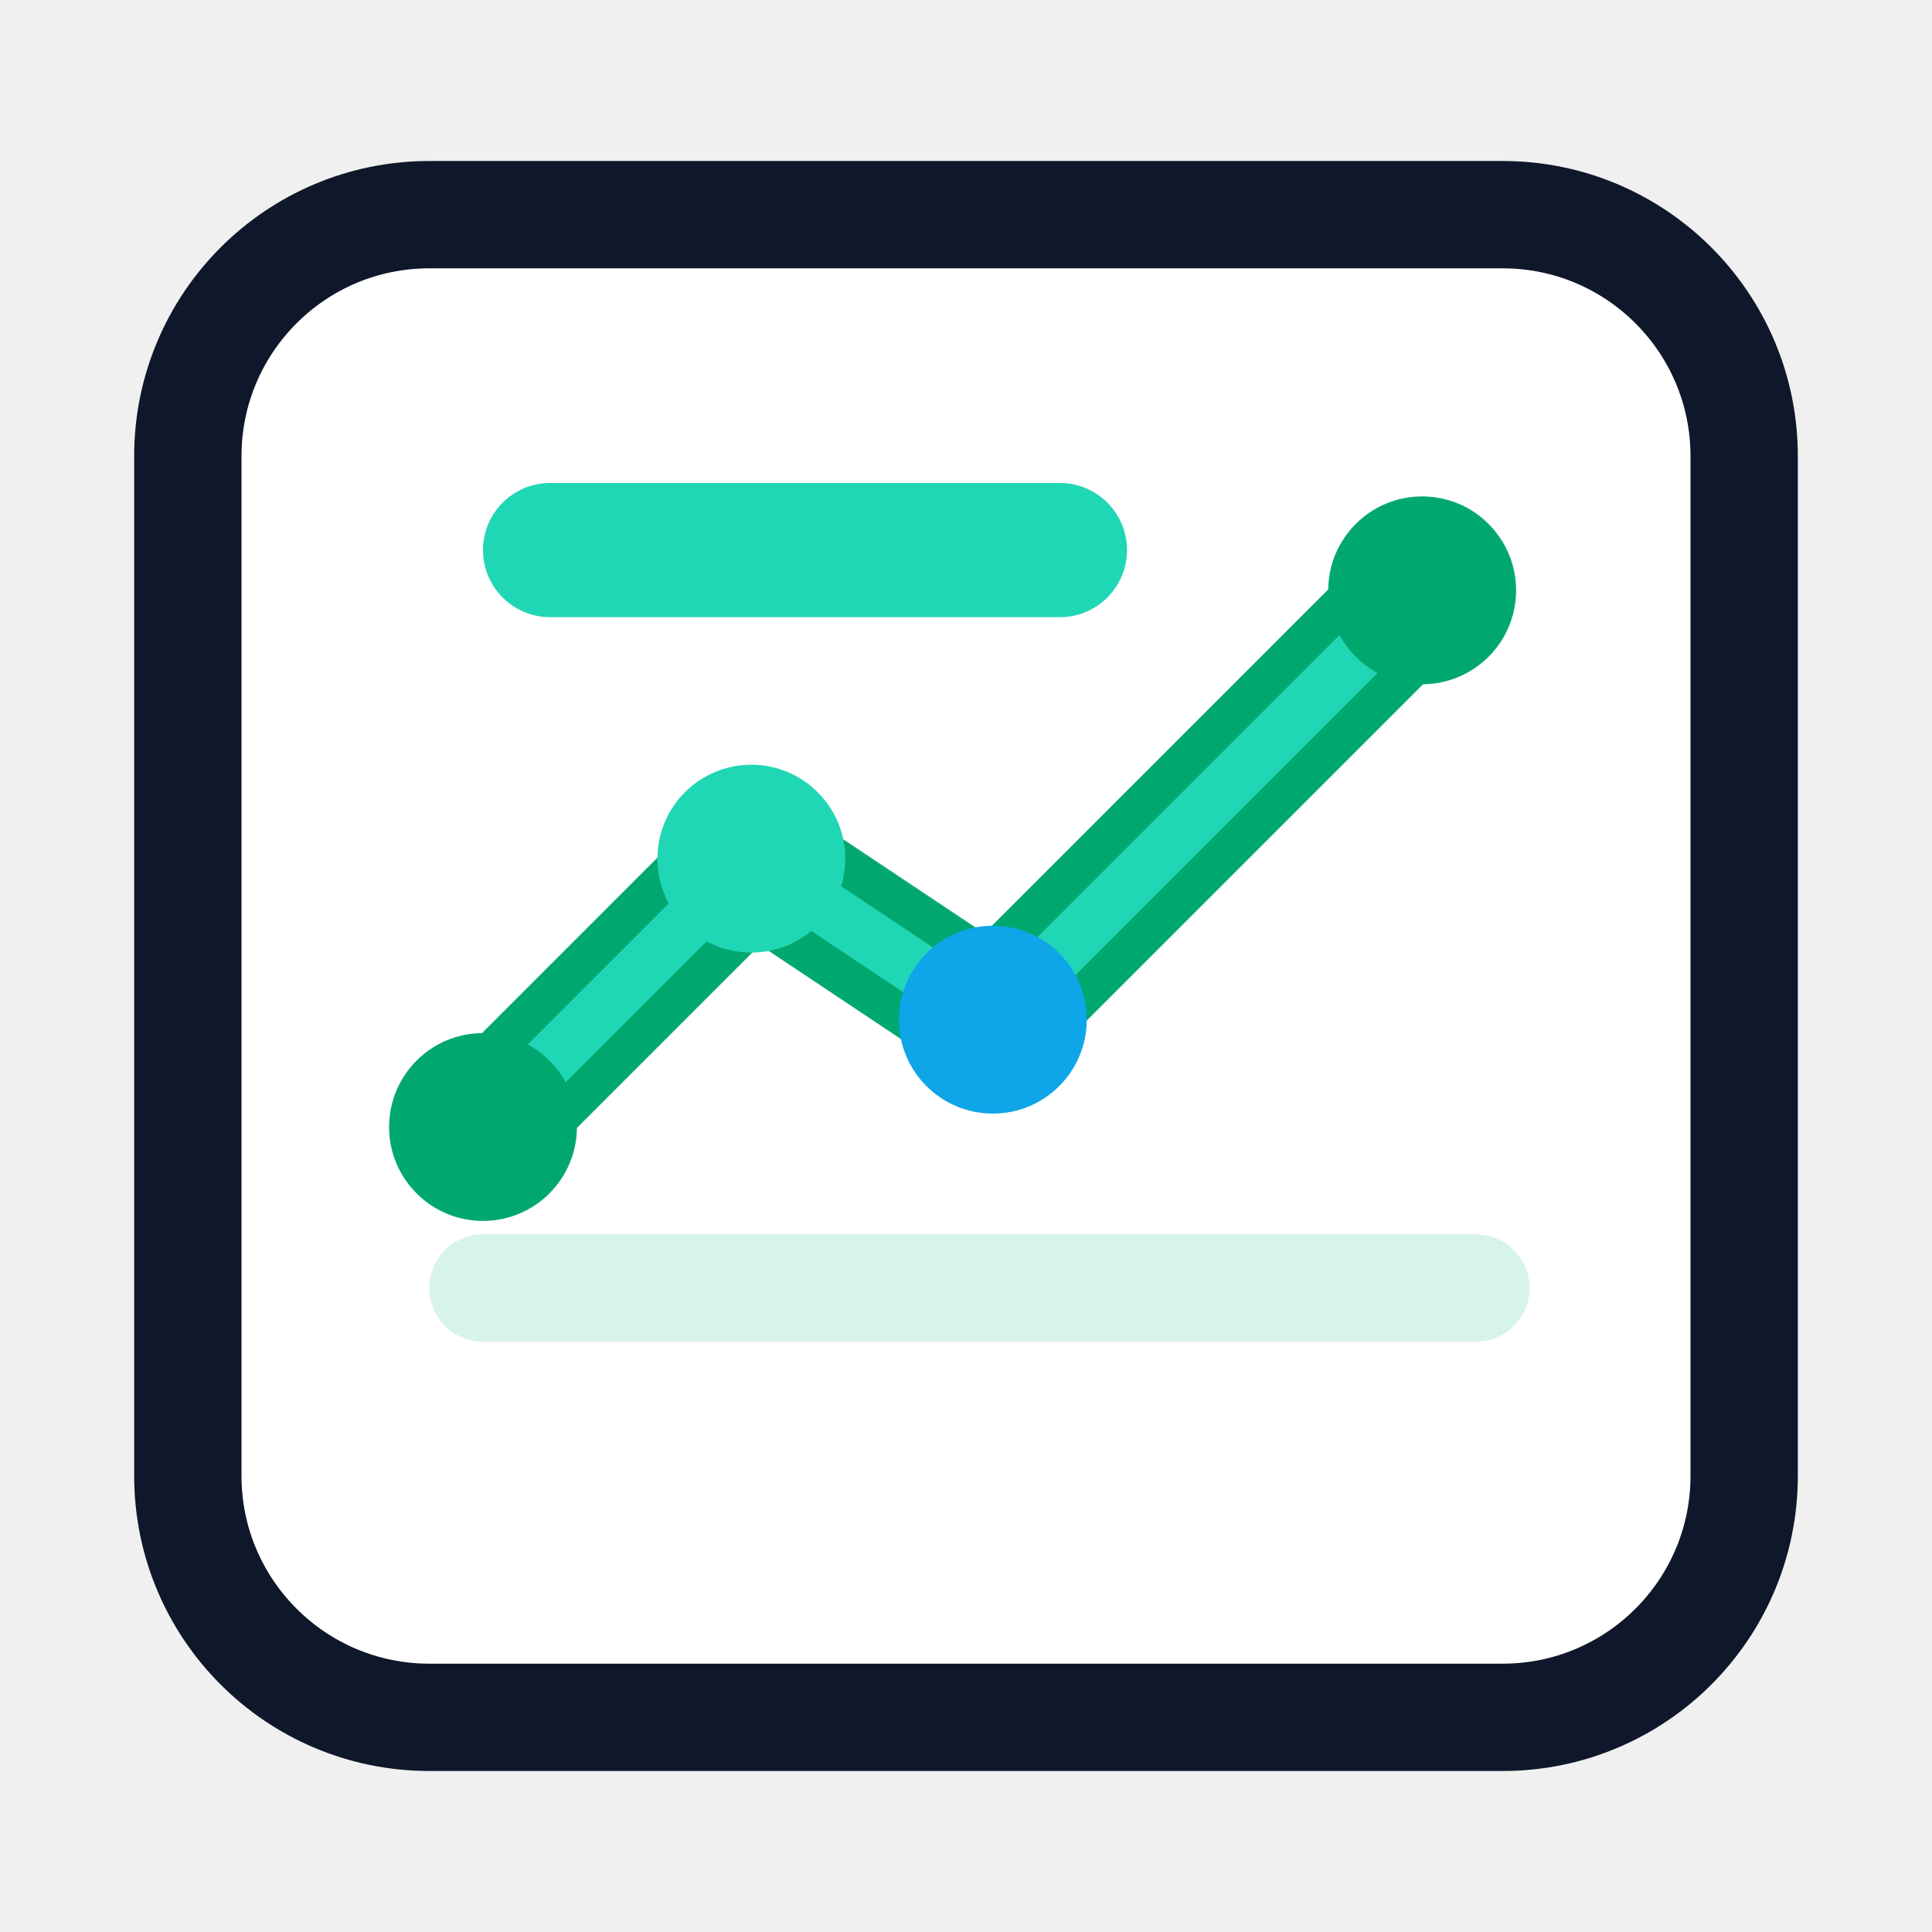
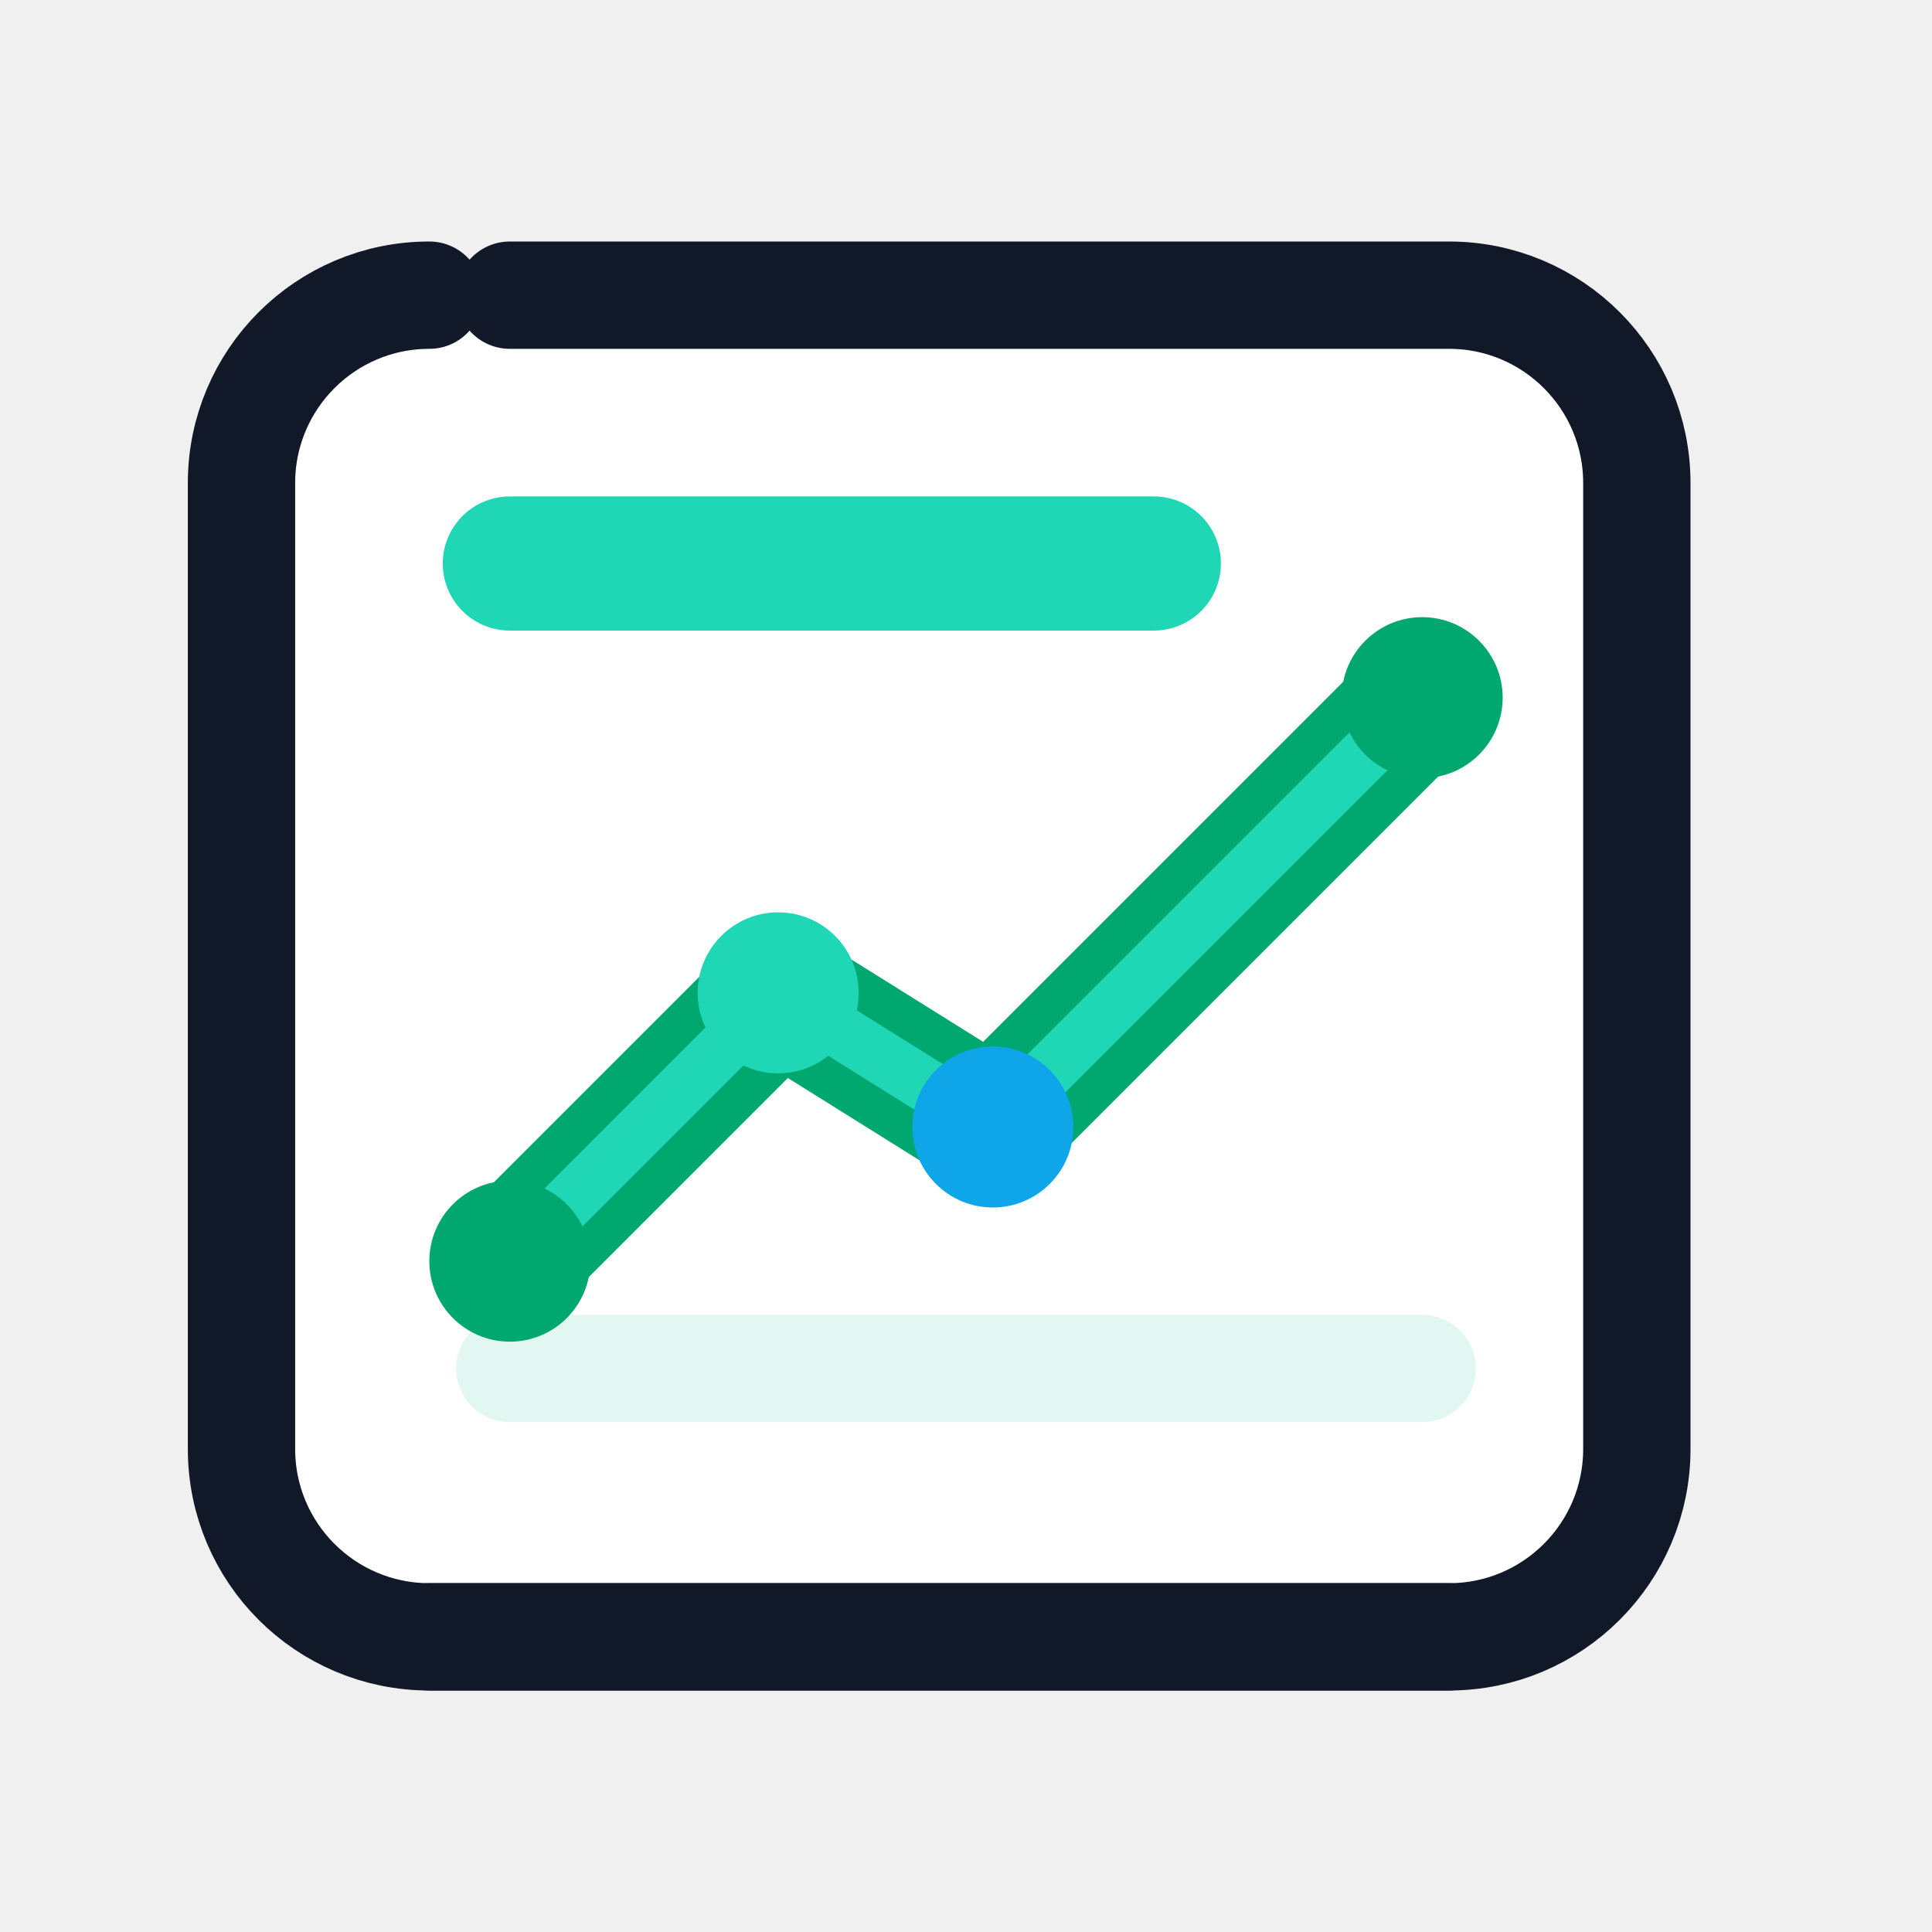
<svg xmlns="http://www.w3.org/2000/svg" width="72" height="72" viewBox="0 0 72 72" fill="none">
-   <rect x="7" y="8" width="58" height="56" rx="9" fill="#FFFFFF" />
-   <rect x="7" y="8" width="58" height="56" rx="9" stroke="#0F172A" stroke-width="4" />
-   <path d="M18 48H55" stroke="#D8F3EA" stroke-width="4" stroke-linecap="round" />
-   <path d="M18 42L28 32L37 38L53 22" stroke="#00A870" stroke-width="5" stroke-linecap="round" stroke-linejoin="round" />
-   <path d="M18 42L28 32L37 38L53 22" stroke="#20D7B5" stroke-width="2" stroke-linecap="round" stroke-linejoin="round" />
-   <rect x="18" y="18" width="24" height="5" rx="2.5" fill="#20D7B5" />
-   <circle cx="18" cy="42" r="3.5" fill="#00A870" />
-   <circle cx="28" cy="32" r="3.5" fill="#20D7B5" />
-   <circle cx="37" cy="38" r="3.5" fill="#0EA5E9" />
-   <circle cx="53" cy="22" r="3.5" fill="#00A870" />
+   <rect x="9" y="11" width="52" height="50" rx="7" fill="#FFFFFF" />
+   <path d="M19 11H54C57.866 11 61 14.134 61 18V54C61 57.866 57.866 61 54 61H16C12.134 61 9 57.866 9 54V18C9 14.134 12.134 11 16 11" stroke="#111827" stroke-width="4" stroke-linecap="round" />
+   <path d="M16 61H54" stroke="#111827" stroke-width="4" stroke-linecap="round" />
+   <path d="M19 21H43" stroke="#20D7B5" stroke-width="5" stroke-linecap="round" />
+   <path d="M19 47L29 37L37 42L53 26" stroke="#00A870" stroke-width="5" stroke-linecap="round" stroke-linejoin="round" />
+   <path d="M19 47L29 37L37 42L53 26" stroke="#20D7B5" stroke-width="2" stroke-linecap="round" stroke-linejoin="round" />
+   <path d="M19 51H53" stroke="#E2F7F1" stroke-width="4" stroke-linecap="round" />
+   <circle cx="19" cy="47" r="3" fill="#00A870" />
+   <circle cx="29" cy="37" r="3" fill="#20D7B5" />
+   <circle cx="37" cy="42" r="3" fill="#0EA5E9" />
+   <circle cx="53" cy="26" r="3" fill="#00A870" />
</svg>
